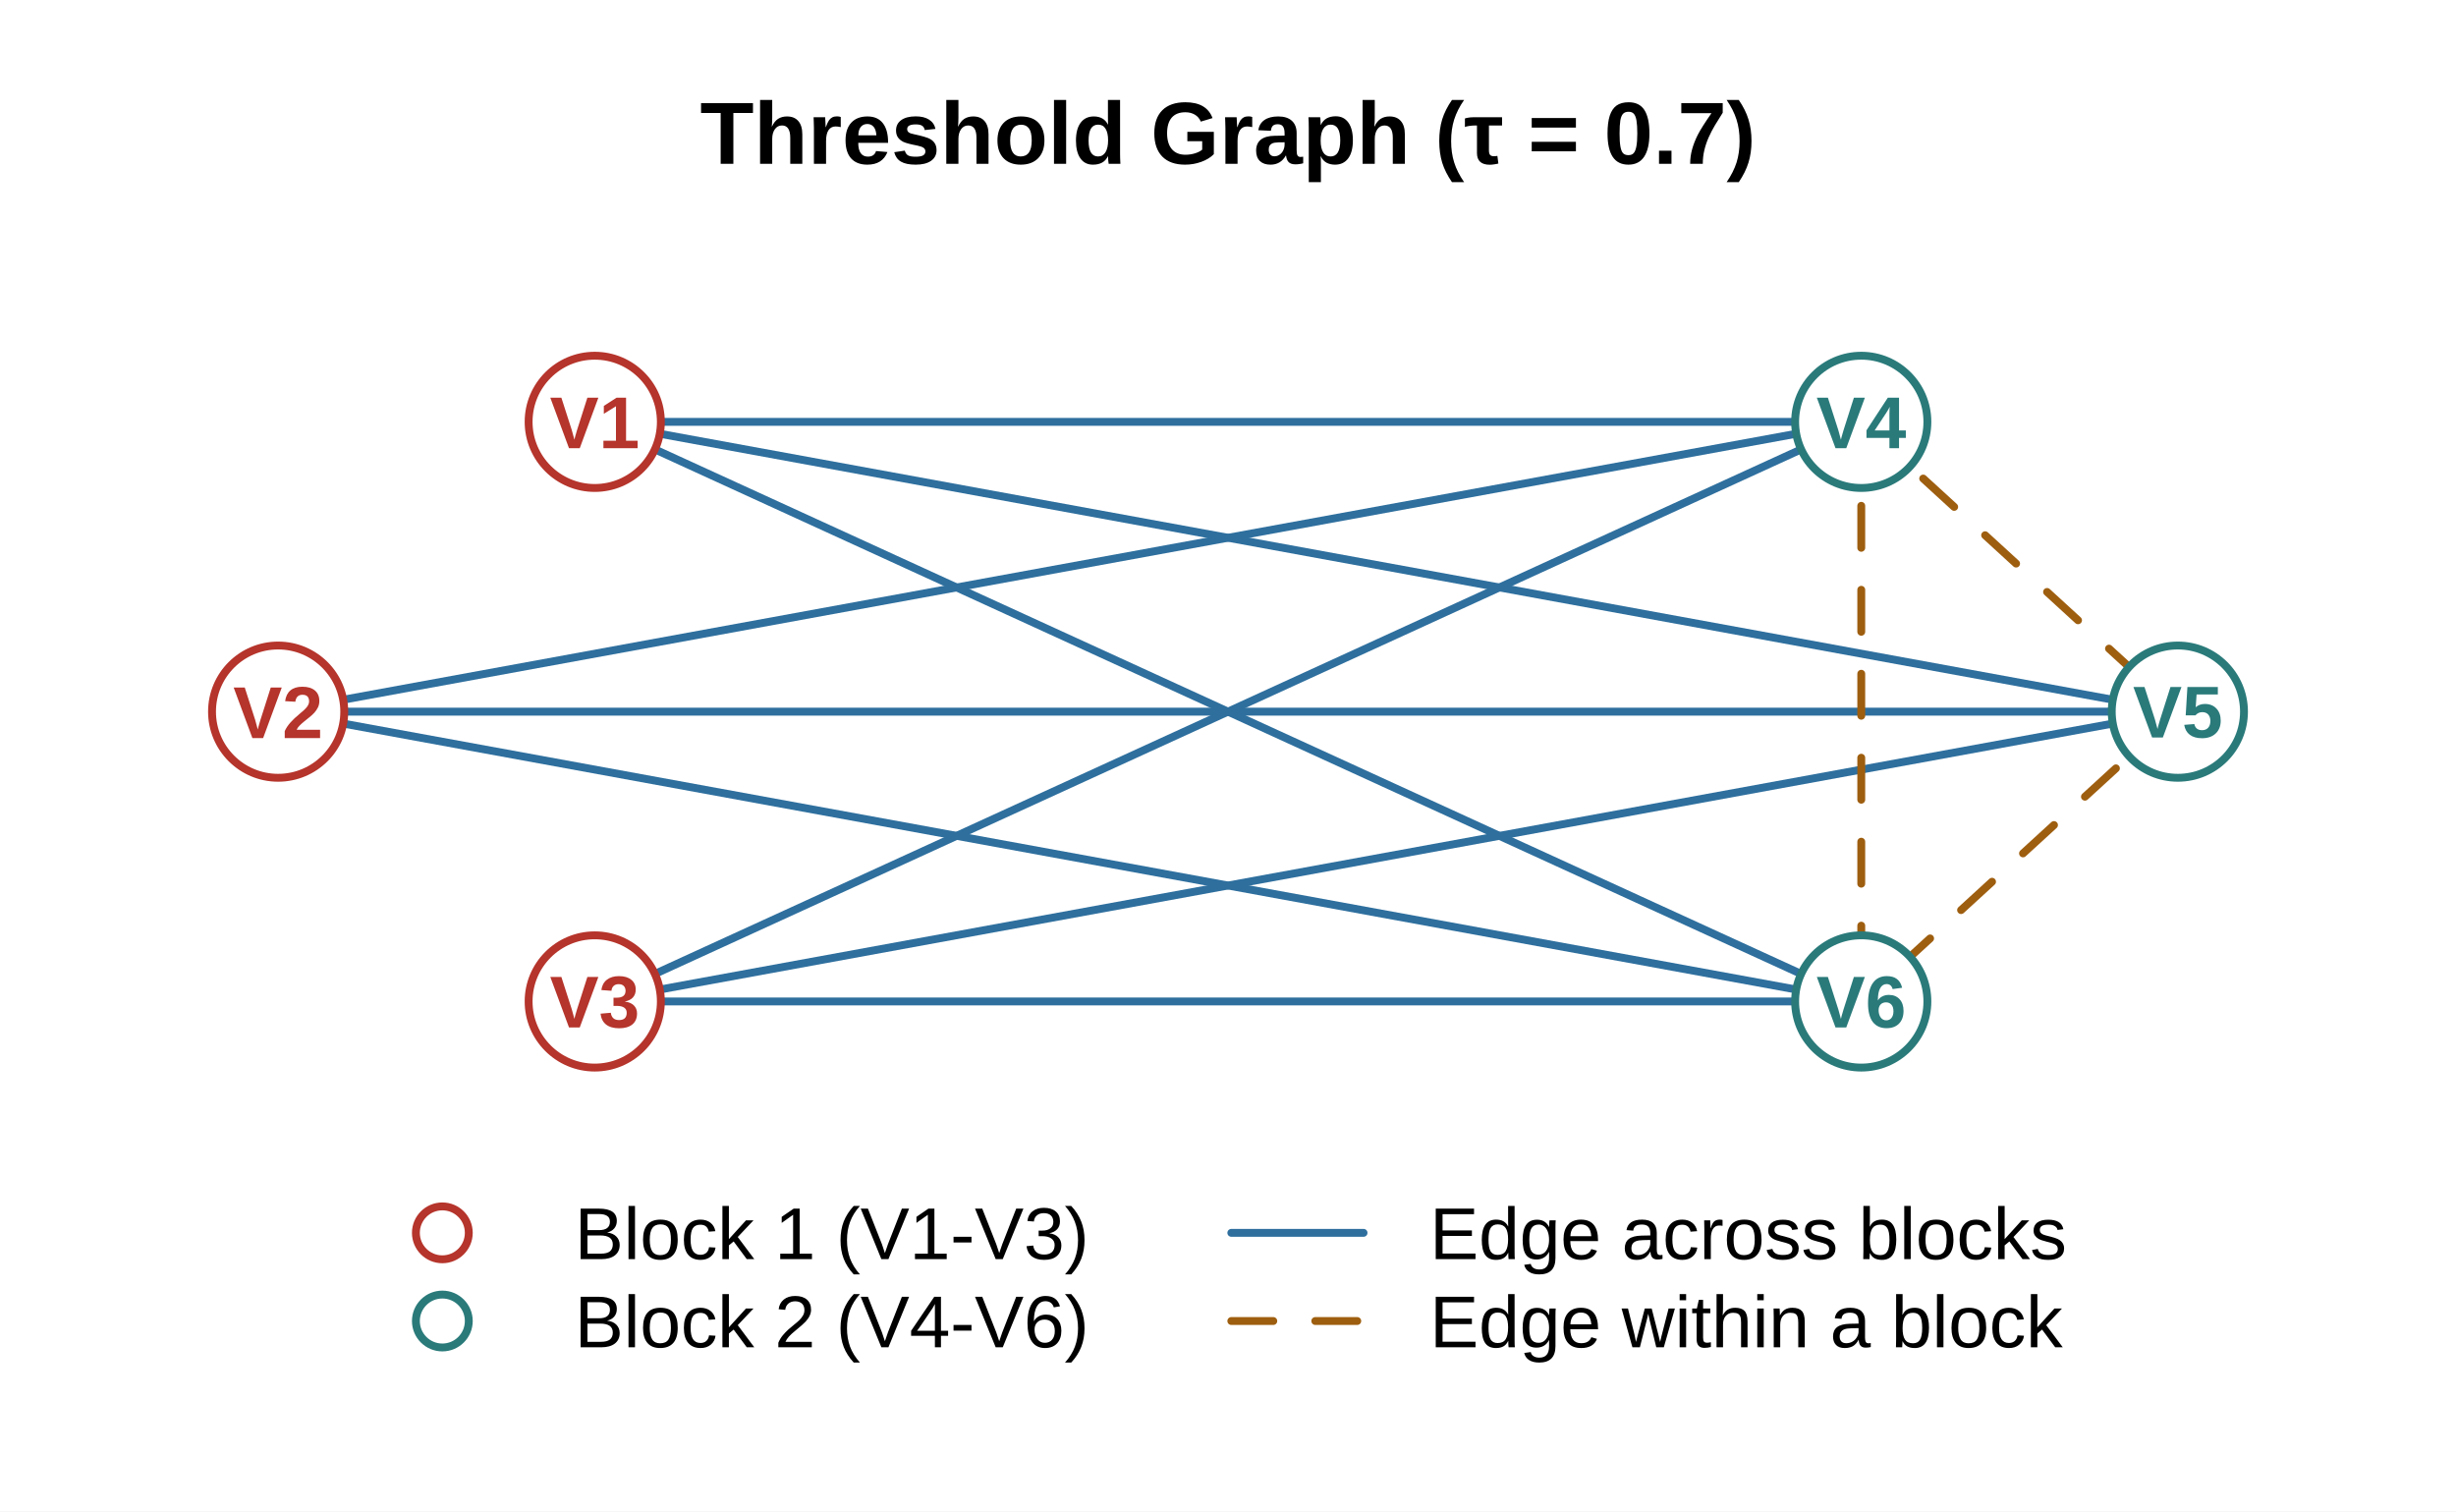
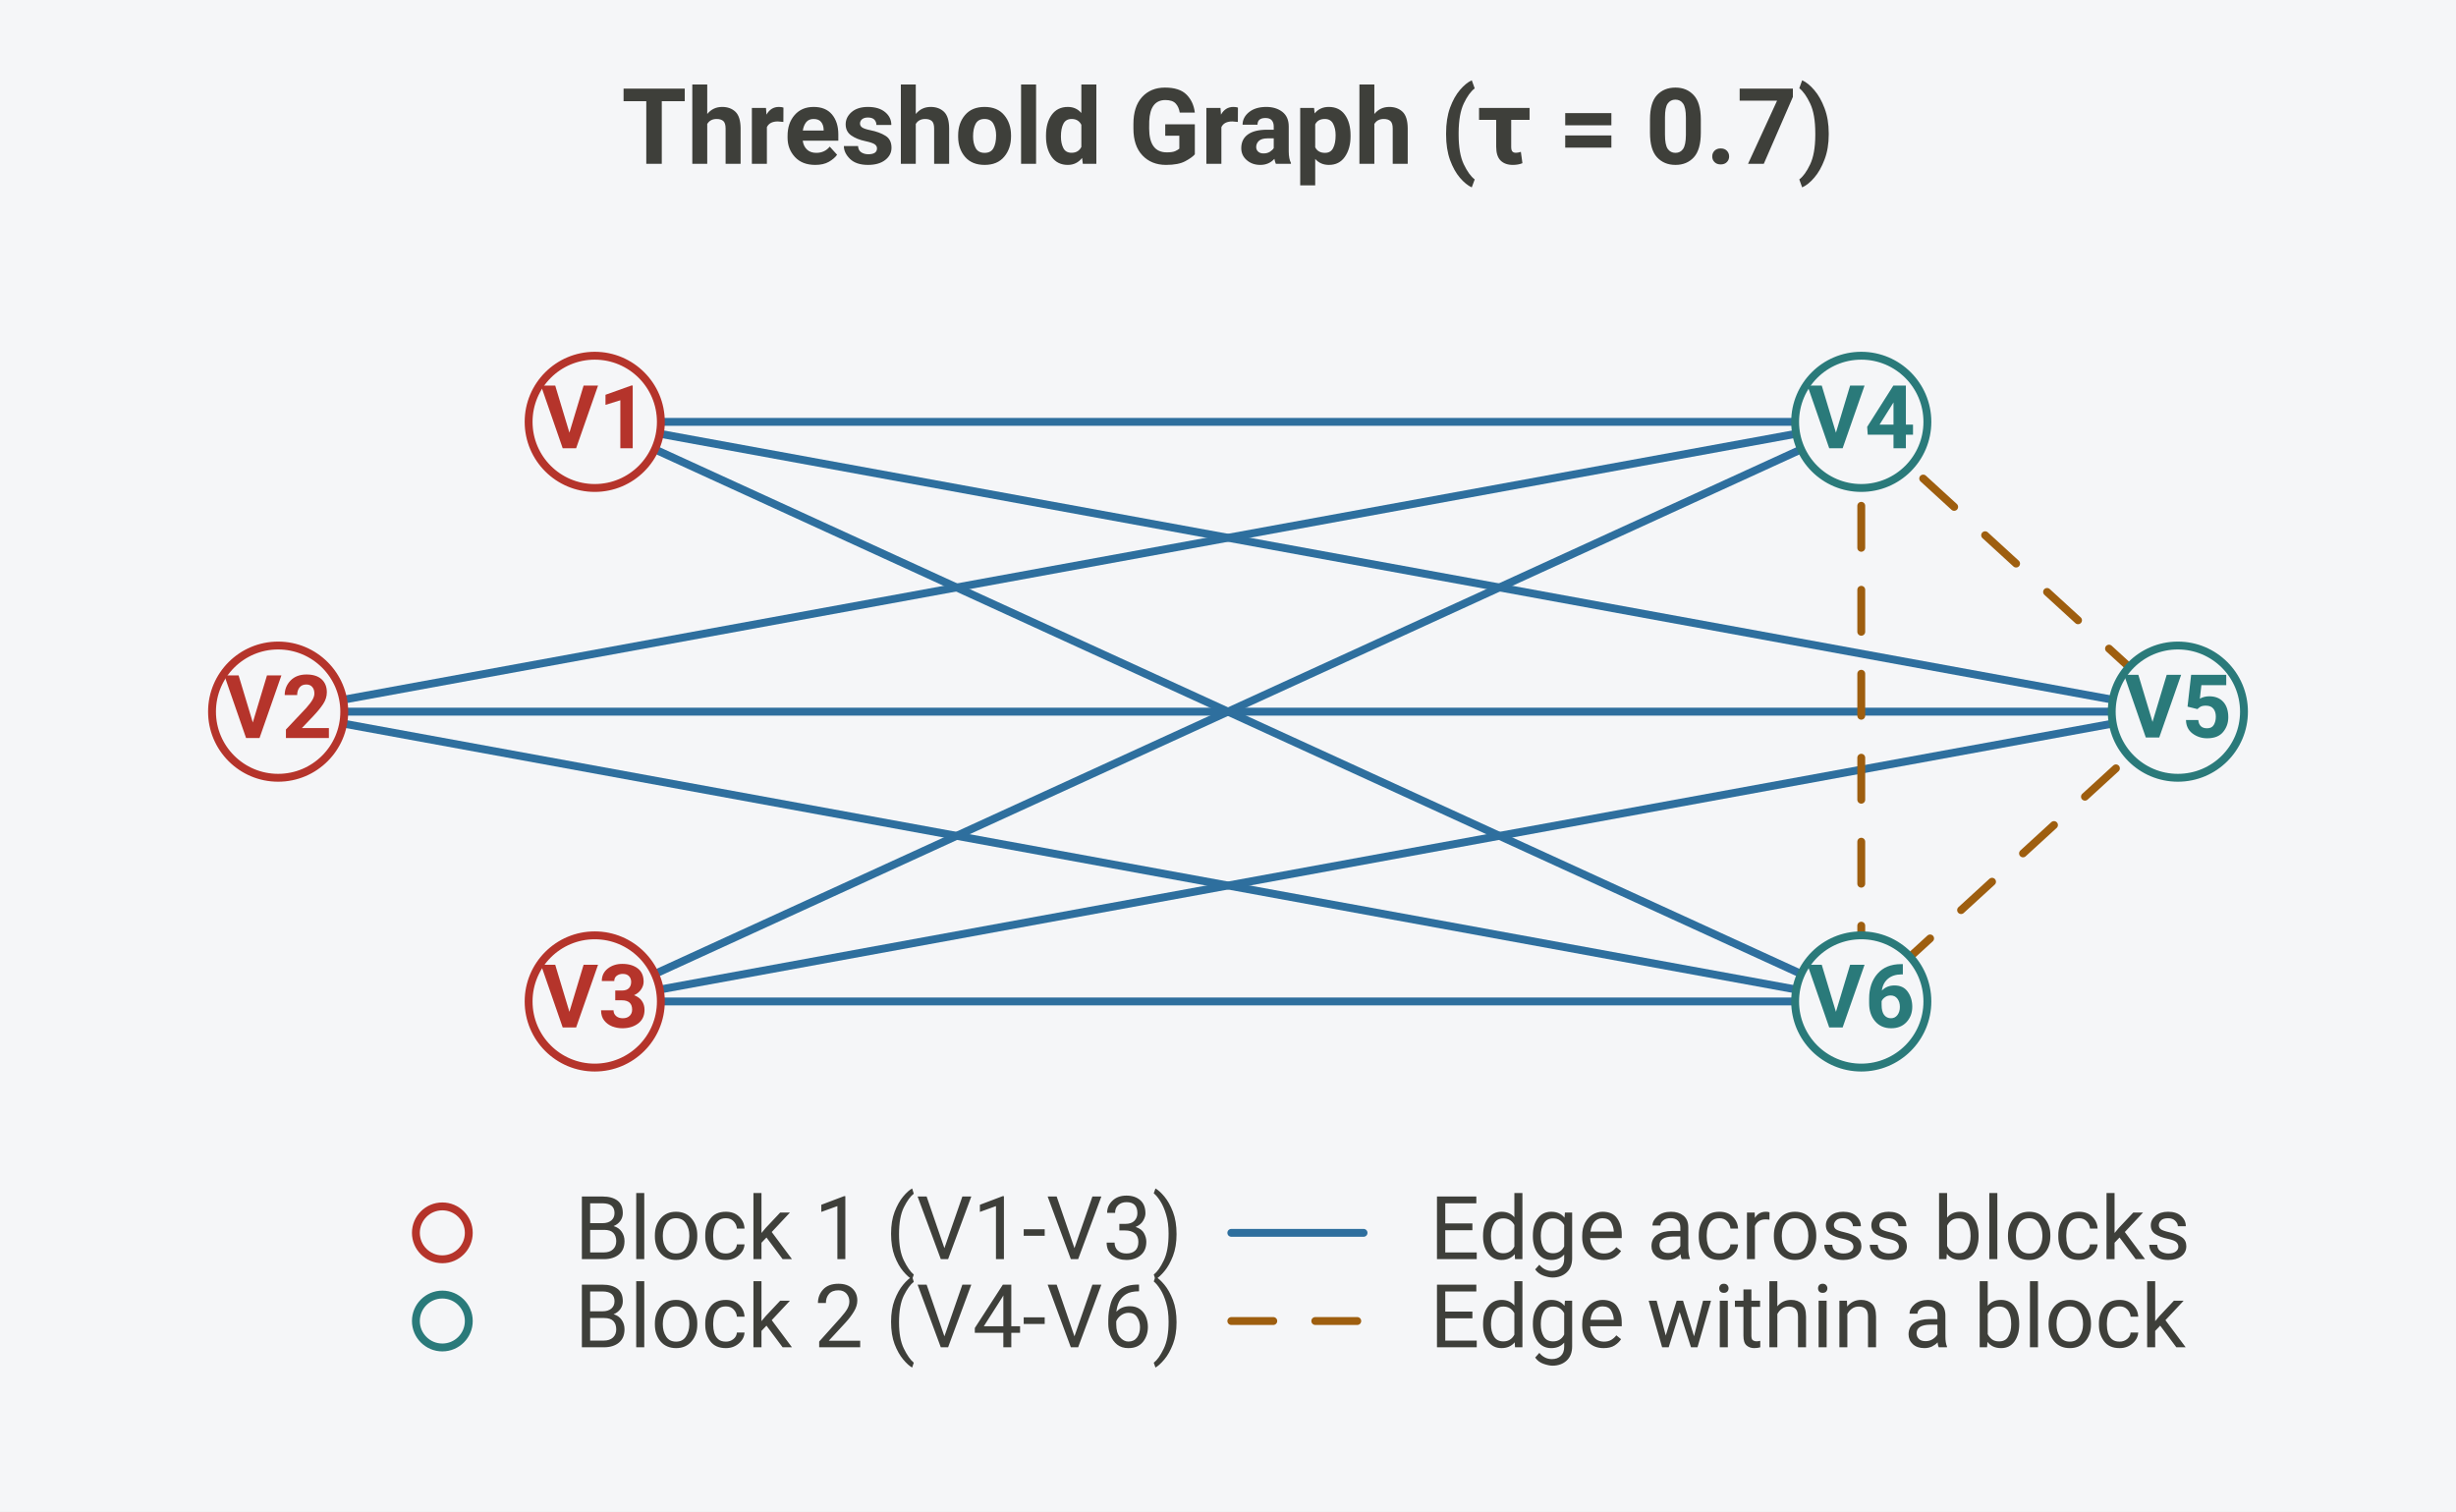
<svg xmlns="http://www.w3.org/2000/svg" width="468.00pt" height="288.00pt" viewBox="0 0 468.00 288.00">
  <g class="svglite">
    <defs>
      <style type="text/css">
-     .svglite line, .svglite polyline, .svglite polygon, .svglite path, .svglite rect, .svglite circle {
+     /* theme-aware-processed */
+     .svglite line, .svglite polyline, .svglite polygon, .svglite path, .svglite circle {
      fill: none;
-       stroke: #000000;
+       stroke: #3E3F3A;
+       stroke-linecap: round;
+       stroke-linejoin: round;
+       stroke-miterlimit: 10.00;
+     }
+     .svglite &gt; g &gt; rect {
+       fill: none;
+       stroke: #3E3F3A;
      stroke-linecap: round;
      stroke-linejoin: round;
      stroke-miterlimit: 10.00;
    }
    .svglite text {
      white-space: pre;
+       fill: #3E3F3A;
    }
    .svglite g.glyphgroup path {
      fill: inherit;
      stroke: none;
    }
  </style>
    </defs>
-     <rect width="100%" height="100%" style="stroke: none; fill: #FFFFFF;" />
+     <rect class="svg-bg" width="100%" height="100%" style="stroke: none; fill: #F5F6F8;" />
    <defs>
      <clipPath id="cpMC4wMHw0NjguMDB8MC4wMHwyODguMDA=">
        <rect x="0.00" y="0.00" width="468.00" height="288.00" />
      </clipPath>
    </defs>
    <g clip-path="url(#cpMC4wMHw0NjguMDB8MC4wMHwyODguMDA=)">
-       <text x="234.00" y="31.22" text-anchor="middle" style="font-size: 16.80px; font-weight: bold; font-family: &quot;Arial&quot;;" textLength="201.23px" lengthAdjust="spacingAndGlyphs">Threshold Graph (τ = 0.7)</text>
+       <text x="234.00" y="31.22" text-anchor="middle" style="font-size: 1.68em; font-weight: bold; font-family: &quot;Roboto&quot;, -apple-system, BlinkMacSystemFont, &quot;Segoe UI&quot;, system-ui, sans-serif;">Threshold Graph (τ = 0.7)</text>
    </g>
    <defs>
      <clipPath id="cpMTYuODB8NDUxLjIwfDUwLjQwfDIyMC44MA==">
        <rect x="16.80" y="50.40" width="434.40" height="170.40" />
      </clipPath>
    </defs>
    <g clip-path="url(#cpMTYuODB8NDUxLjIwfDUwLjQwfDIyMC44MA==)">
      <polyline points="113.33,80.38 354.67,80.38 " style="stroke-width: 1.50; stroke: #2E6F9E;" />
      <polyline points="113.33,80.38 415.00,135.60 " style="stroke-width: 1.50; stroke: #2E6F9E;" />
      <polyline points="113.33,80.38 354.67,190.82 " style="stroke-width: 1.50; stroke: #2E6F9E;" />
      <polyline points="53.00,135.60 354.67,80.38 " style="stroke-width: 1.50; stroke: #2E6F9E;" />
      <polyline points="53.00,135.60 415.00,135.60 " style="stroke-width: 1.50; stroke: #2E6F9E;" />
      <polyline points="53.00,135.60 354.67,190.82 " style="stroke-width: 1.50; stroke: #2E6F9E;" />
      <polyline points="113.33,190.82 354.67,80.38 " style="stroke-width: 1.50; stroke: #2E6F9E;" />
      <polyline points="113.33,190.82 415.00,135.60 " style="stroke-width: 1.50; stroke: #2E6F9E;" />
      <polyline points="113.33,190.82 354.67,190.82 " style="stroke-width: 1.50; stroke: #2E6F9E;" />
      <polyline points="354.67,80.38 415.00,135.60 " style="stroke-width: 1.50; stroke: #9E5E0F; stroke-dasharray: 8.00,8.00;" />
      <polyline points="354.67,80.38 354.67,190.82 " style="stroke-width: 1.50; stroke: #9E5E0F; stroke-dasharray: 8.00,8.00;" />
      <polyline points="415.00,135.60 354.67,190.82 " style="stroke-width: 1.50; stroke: #9E5E0F; stroke-dasharray: 8.00,8.00;" />
-       <circle cx="113.33" cy="80.38" r="12.60" style="stroke-width: 1.50; stroke: #B5342B; fill: #FFFFFF;" />
-       <circle cx="53.00" cy="135.60" r="12.60" style="stroke-width: 1.50; stroke: #B5342B; fill: #FFFFFF;" />
-       <circle cx="113.33" cy="190.82" r="12.60" style="stroke-width: 1.50; stroke: #B5342B; fill: #FFFFFF;" />
-       <circle cx="354.67" cy="80.38" r="12.60" style="stroke-width: 1.50; stroke: #2A7A7A; fill: #FFFFFF;" />
-       <circle cx="415.00" cy="135.60" r="12.60" style="stroke-width: 1.50; stroke: #2A7A7A; fill: #FFFFFF;" />
-       <circle cx="354.67" cy="190.82" r="12.60" style="stroke-width: 1.50; stroke: #2A7A7A; fill: #FFFFFF;" />
-       <text x="113.33" y="85.41" text-anchor="middle" style="font-size: 14.00px; font-weight: bold;fill: #B5342B; font-family: &quot;Arial&quot;;" textLength="17.12px" lengthAdjust="spacingAndGlyphs">V1</text>
-       <text x="53.00" y="140.63" text-anchor="middle" style="font-size: 14.00px; font-weight: bold;fill: #B5342B; font-family: &quot;Arial&quot;;" textLength="17.12px" lengthAdjust="spacingAndGlyphs">V2</text>
-       <text x="113.33" y="195.77" text-anchor="middle" style="font-size: 14.00px; font-weight: bold;fill: #B5342B; font-family: &quot;Arial&quot;;" textLength="17.12px" lengthAdjust="spacingAndGlyphs">V3</text>
-       <text x="354.67" y="85.41" text-anchor="middle" style="font-size: 14.00px; font-weight: bold;fill: #2A7A7A; font-family: &quot;Arial&quot;;" textLength="17.12px" lengthAdjust="spacingAndGlyphs">V4</text>
-       <text x="415.00" y="140.52" text-anchor="middle" style="font-size: 14.00px; font-weight: bold;fill: #2A7A7A; font-family: &quot;Arial&quot;;" textLength="17.12px" lengthAdjust="spacingAndGlyphs">V5</text>
-       <text x="354.67" y="195.77" text-anchor="middle" style="font-size: 14.00px; font-weight: bold;fill: #2A7A7A; font-family: &quot;Arial&quot;;" textLength="17.12px" lengthAdjust="spacingAndGlyphs">V6</text>
+       <circle class="theme-fill-bg" cx="113.33" cy="80.38" r="12.60" style="stroke-width: 1.50; stroke: #B5342B; fill: #F5F6F8;" />
+       <circle class="theme-fill-bg" cx="53.00" cy="135.60" r="12.60" style="stroke-width: 1.50; stroke: #B5342B; fill: #F5F6F8;" />
+       <circle class="theme-fill-bg" cx="113.33" cy="190.82" r="12.60" style="stroke-width: 1.50; stroke: #B5342B; fill: #F5F6F8;" />
+       <circle class="theme-fill-bg" cx="354.67" cy="80.38" r="12.60" style="stroke-width: 1.50; stroke: #2A7A7A; fill: #F5F6F8;" />
+       <circle class="theme-fill-bg" cx="415.00" cy="135.60" r="12.60" style="stroke-width: 1.50; stroke: #2A7A7A; fill: #F5F6F8;" />
+       <circle class="theme-fill-bg" cx="354.67" cy="190.82" r="12.60" style="stroke-width: 1.50; stroke: #2A7A7A; fill: #F5F6F8;" />
+       <text x="113.33" y="85.41" text-anchor="middle" style="font-size: 1.4em; font-weight: bold;fill: #B5342B; font-family: &quot;Roboto&quot;, -apple-system, BlinkMacSystemFont, &quot;Segoe UI&quot;, system-ui, sans-serif;">V1</text>
+       <text x="53.00" y="140.63" text-anchor="middle" style="font-size: 1.4em; font-weight: bold;fill: #B5342B; font-family: &quot;Roboto&quot;, -apple-system, BlinkMacSystemFont, &quot;Segoe UI&quot;, system-ui, sans-serif;">V2</text>
+       <text x="113.33" y="195.77" text-anchor="middle" style="font-size: 1.4em; font-weight: bold;fill: #B5342B; font-family: &quot;Roboto&quot;, -apple-system, BlinkMacSystemFont, &quot;Segoe UI&quot;, system-ui, sans-serif;">V3</text>
+       <text x="354.67" y="85.41" text-anchor="middle" style="font-size: 1.4em; font-weight: bold;fill: #2A7A7A; font-family: &quot;Roboto&quot;, -apple-system, BlinkMacSystemFont, &quot;Segoe UI&quot;, system-ui, sans-serif;">V4</text>
+       <text x="415.00" y="140.52" text-anchor="middle" style="font-size: 1.4em; font-weight: bold;fill: #2A7A7A; font-family: &quot;Roboto&quot;, -apple-system, BlinkMacSystemFont, &quot;Segoe UI&quot;, system-ui, sans-serif;">V5</text>
+       <text x="354.67" y="195.77" text-anchor="middle" style="font-size: 1.4em; font-weight: bold;fill: #2A7A7A; font-family: &quot;Roboto&quot;, -apple-system, BlinkMacSystemFont, &quot;Segoe UI&quot;, system-ui, sans-serif;">V6</text>
    </g>
    <g clip-path="url(#cpMC4wMHw0NjguMDB8MC4wMHwyODguMDA=)">
      <line x1="234.63" y1="234.91" x2="259.83" y2="234.91" style="stroke-width: 1.50; stroke: #2E6F9E;" />
      <line x1="234.63" y1="251.71" x2="259.83" y2="251.71" style="stroke-width: 1.50; stroke: #9E5E0F; stroke-dasharray: 8.00,8.00;" />
-       <circle cx="84.29" cy="234.91" r="5.04" style="stroke-width: 1.50; stroke: #B5342B; fill: #FFFFFF;" />
-       <circle cx="84.29" cy="251.71" r="5.04" style="stroke-width: 1.50; stroke: #2A7A7A; fill: #FFFFFF;" />
-       <text x="109.49" y="239.92" style="font-size: 14.00px; font-family: &quot;Arial&quot;;" textLength="98.02px" lengthAdjust="spacingAndGlyphs">Block 1 (V1-V3)</text>
-       <text x="109.49" y="256.72" style="font-size: 14.00px; font-family: &quot;Arial&quot;;" textLength="98.02px" lengthAdjust="spacingAndGlyphs">Block 2 (V4-V6)</text>
-       <text x="272.43" y="239.92" style="font-size: 14.00px; font-family: &quot;Arial&quot;;" textLength="121.36px" lengthAdjust="spacingAndGlyphs">Edge across blocks</text>
-       <text x="272.43" y="256.72" style="font-size: 14.00px; font-family: &quot;Arial&quot;;" textLength="120.59px" lengthAdjust="spacingAndGlyphs">Edge within a block</text>
+       <circle class="theme-fill-bg" cx="84.29" cy="234.91" r="5.04" style="stroke-width: 1.50; stroke: #B5342B; fill: #F5F6F8;" />
+       <circle class="theme-fill-bg" cx="84.29" cy="251.71" r="5.04" style="stroke-width: 1.50; stroke: #2A7A7A; fill: #F5F6F8;" />
+       <text x="109.49" y="239.92" style="font-size: 1.4em; font-family: &quot;Roboto&quot;, -apple-system, BlinkMacSystemFont, &quot;Segoe UI&quot;, system-ui, sans-serif;">Block 1 (V1-V3)</text>
+       <text x="109.49" y="256.72" style="font-size: 1.4em; font-family: &quot;Roboto&quot;, -apple-system, BlinkMacSystemFont, &quot;Segoe UI&quot;, system-ui, sans-serif;">Block 2 (V4-V6)</text>
+       <text x="272.43" y="239.92" style="font-size: 1.4em; font-family: &quot;Roboto&quot;, -apple-system, BlinkMacSystemFont, &quot;Segoe UI&quot;, system-ui, sans-serif;">Edge across blocks</text>
+       <text x="272.43" y="256.72" style="font-size: 1.4em; font-family: &quot;Roboto&quot;, -apple-system, BlinkMacSystemFont, &quot;Segoe UI&quot;, system-ui, sans-serif;">Edge within a block</text>
    </g>
  </g>
</svg>
